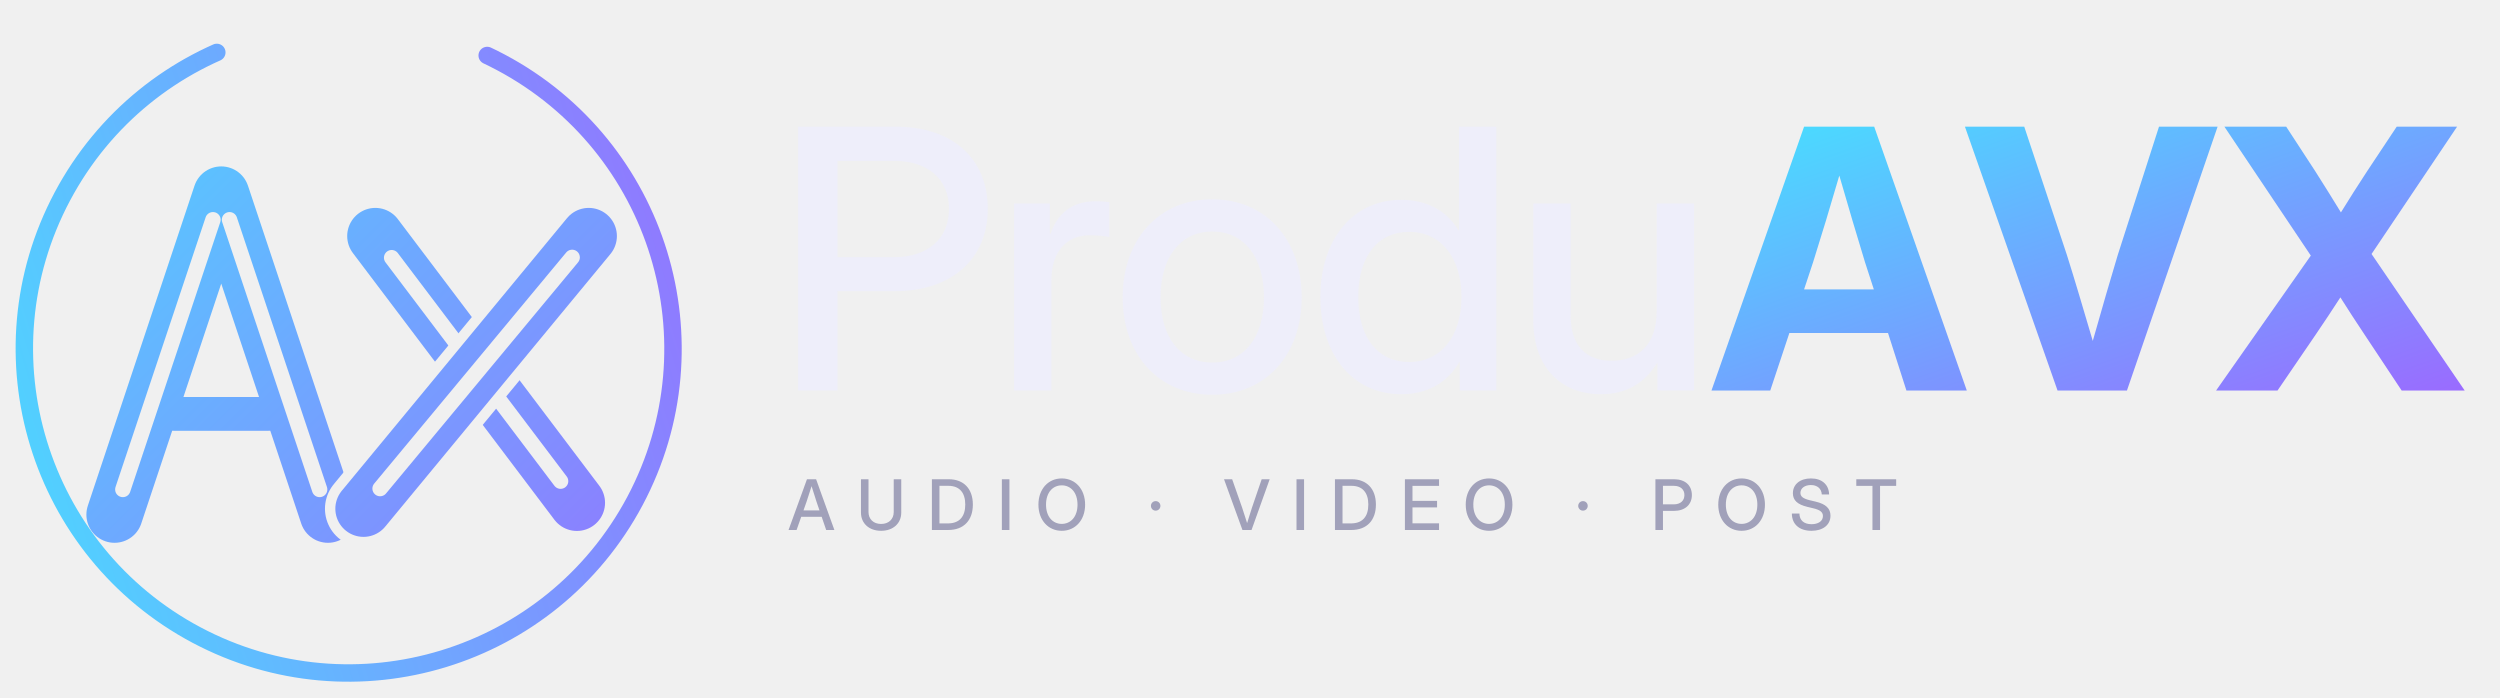
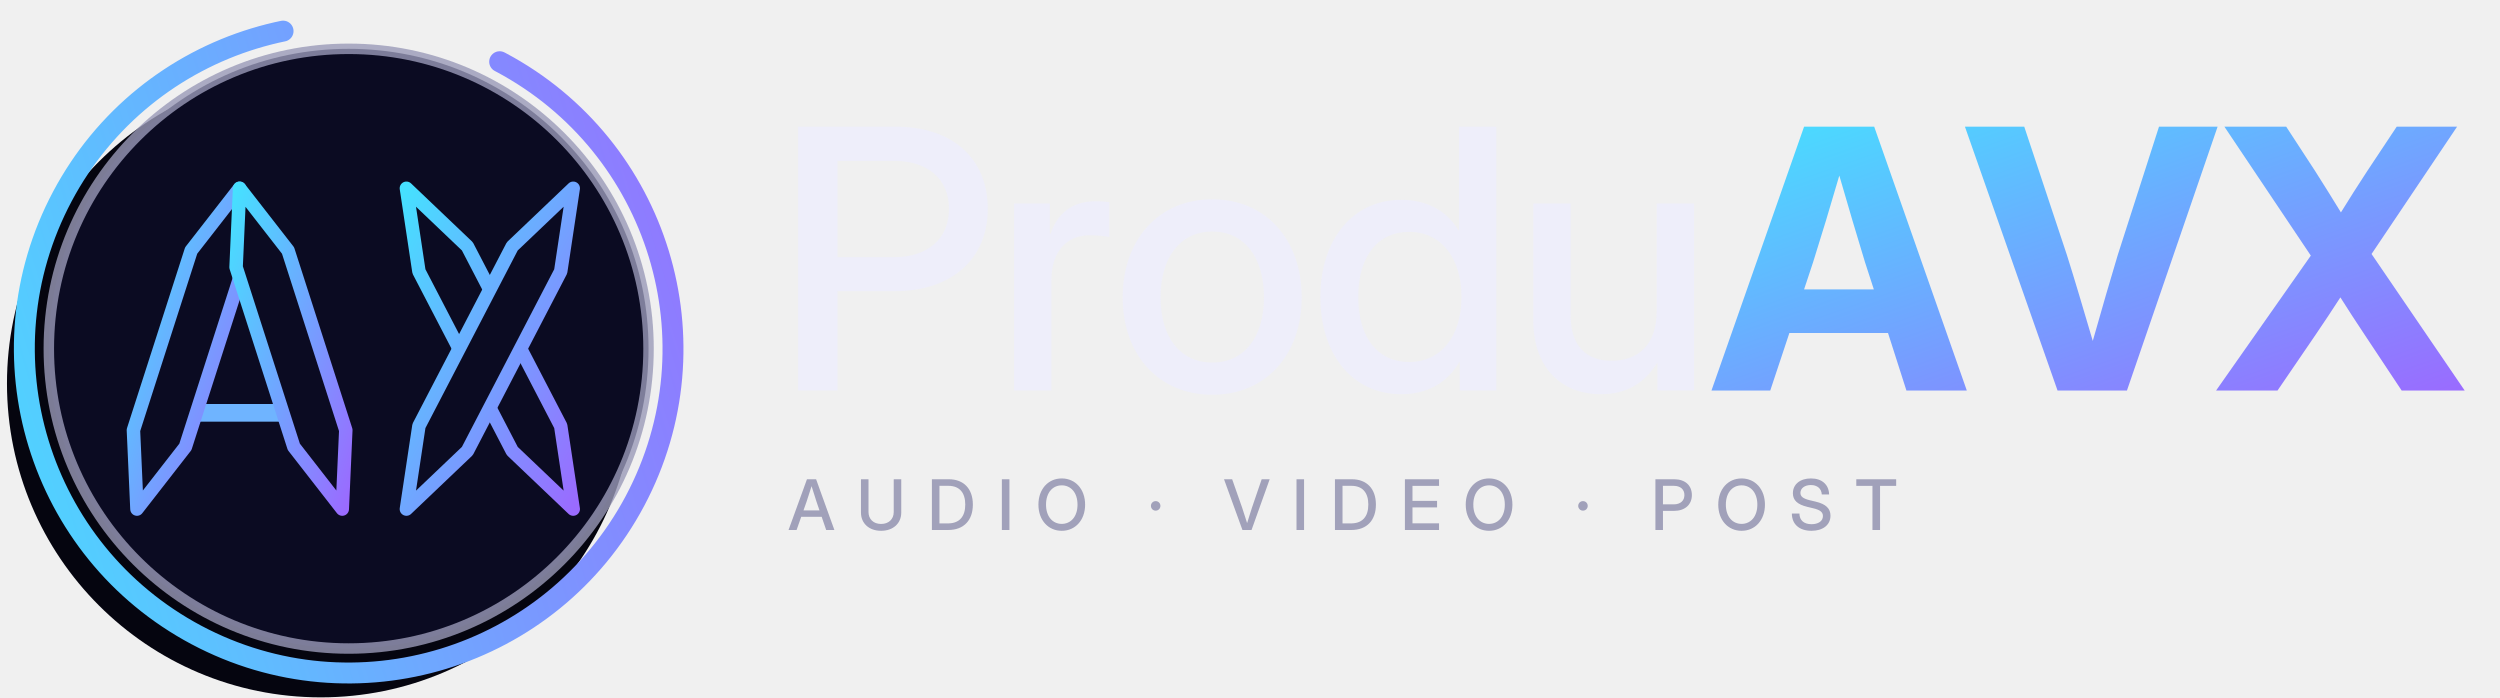
<svg xmlns="http://www.w3.org/2000/svg" viewBox="0 0 717 200" role="img" aria-label="ProduAVX">
  <defs>
    <linearGradient id="gld" x1="0" y1="0" x2="1" y2="1">
      <stop offset="0" stop-color="#46e0ff" />
      <stop offset="1" stop-color="#9a6bff" />
    </linearGradient>
  </defs>
-   <mask id="mld" maskUnits="userSpaceOnUse" x="0" y="0" width="200" height="200">
-     <g fill="none" stroke-linecap="round" stroke-linejoin="round" transform="translate(100 100) scale(.85) translate(-103 -102)">
-       <path d="M24 158L60 50L96 158" stroke="#fff" stroke-width="19" />
-       <path d="M44 124H76" stroke="#fff" stroke-width="11.4" />
-       <path d="M26.8 149.5L57.2 58.5M62.8 58.5L93.2 149.5" stroke="#000" stroke-width="5.2" />
-       <g transform="translate(6 0)">
-         <path d="M106 64L174 154" stroke="#fff" stroke-width="19" />
-         <path d="M111.5 71.3L168.5 146.7" stroke="#000" stroke-width="5.2" />
-         <path d="M178 64L102 156" stroke="#000" stroke-width="26" />
-         <path d="M178 64L102 156" stroke="#fff" stroke-width="19" />
-         <path d="M172.4 71.2L107.6 149.2" stroke="#000" stroke-width="5.2" />
-       </g>
-     </g>
-   </mask>
-   <circle cx="100" cy="100" r="93" fill="none" stroke="url(#gld)" stroke-width="5" stroke-linecap="round" stroke-dasharray="500 80" transform="rotate(-62 100 100)" />
-   <rect width="200" height="200" fill="url(#gld)" mask="url(#mld)" />
+   <circle cx="92" cy="110" r="90" fill="#05050f" />
+   <circle cx="100" cy="100" r="86" fill="#0b0b22" />
+   <circle cx="100" cy="100" r="86" fill="none" stroke="#9a9ab8" stroke-width="3" opacity=".8" />
+   <circle cx="100" cy="100" r="93" fill="none" stroke="url(#gld)" stroke-width="6" stroke-linecap="round" stroke-dasharray="520 64" transform="rotate(-62 100 100)" />
+   <g transform="translate(100 100) scale(.92) translate(-100 -102)">
+     <path d="M53 122H83" stroke="#6fb4ff" stroke-width="5.5" stroke-linecap="round" />
+     <path d="M34.0 152.0L49.1 132.6L67.1 76.6L66.0 52.0L50.9 71.4L32.9 127.4Z" fill="#0b0b22" stroke="url(#gld)" stroke-width="4.2" stroke-linejoin="round" />
+     <path d="M98.0 152.0L99.1 127.4L81.1 71.4L66.0 52.0L64.9 76.6L82.9 132.6Z" fill="#0b0b22" stroke="url(#gld)" stroke-width="4.2" stroke-linejoin="round" />
+     <path d="M118.0 52.0L121.9 77.9L151.0 133.9L170.0 152.0L166.1 126.1L137.0 70.1Z" fill="#0b0b22" stroke="url(#gld)" stroke-width="4.2" stroke-linejoin="round" />
+     <path d="M170.0 52.0L151.0 70.1L121.9 126.1L118.0 152.0L137.0 133.9L166.1 77.9Z" fill="#0b0b22" stroke="url(#gld)" stroke-width="4.2" stroke-linejoin="round" />
+   </g>
  <path d="M228.906 112.0H240.18V83.512H256.582C272.781 83.512 283.293 74.422 283.293 59.898C283.293 45.426 273.137 36.336 256.938 36.336H228.906ZM240.18 73.762V46.137H256.379C266.129 46.137 272.172 51.367 272.172 59.898C272.172 68.43 266.129 73.762 256.379 73.762Z M290.832 112.0H301.547V80.312C301.547 71.578 306.473 67.465 312.516 67.465C315.004 67.465 317.34 67.82 318.152 67.973V57.969C317.289 57.867 315.867 57.715 314.242 57.715C307.438 57.715 303.273 61.219 301.293 67.059H301.09V58.375H290.832Z M347.68 113.219C363.016 113.219 373.324 101.793 373.324 85.289C373.324 68.684 363.016 57.156 347.68 57.156C332.344 57.156 321.984 68.684 321.984 85.289C321.984 101.793 332.344 113.219 347.68 113.219ZM347.68 103.977C338.488 103.977 332.852 96.715 332.852 85.289C332.852 73.762 338.539 66.398 347.68 66.398C356.82 66.398 362.508 73.762 362.508 85.289C362.508 96.664 356.871 103.977 347.68 103.977Z M401.938 113.066C408.945 113.066 414.938 110.07 418.543 103.824H418.645V112.0H429.156V36.336H418.441V66.145H418.34C414.887 60.203 408.844 57.309 401.887 57.309C388.023 57.309 378.68 68.633 378.68 85.188C378.68 101.793 387.973 113.066 401.938 113.066ZM404.121 103.824C395.488 103.824 389.547 97.273 389.547 85.188C389.547 73.051 395.488 66.5 404.121 66.5C413.262 66.5 419.152 73.914 419.152 85.188C419.152 96.461 413.262 103.824 404.121 103.824Z M459.141 113.066C466.25 113.066 471.684 110.02 475.34 103.926V112.0H485.852V58.375H475.137V89.25C475.137 99.203 469.5 103.469 462.238 103.469C454.773 103.469 450.457 99.051 450.457 90.469V58.375H439.742V91.789C439.742 105.805 448.121 113.066 459.141 113.066Z" fill="#eeeefa" />
  <path d="M490.852 112.0H507.711L513.195 95.496H541.48L546.762 112.0H564.078L537.52 36.336H517.41ZM517.41 83.004 520.0 75.184C522.438 67.465 524.773 59.746 527.516 50.352C530.207 59.746 532.543 67.465 534.879 75.184L537.418 83.004Z M590.102 112.0H610.008L636.008 36.336H619.199L607.367 73.152C605.184 80.363 602.848 88.488 600.207 97.781C597.465 88.488 595.078 80.363 592.793 73.152L580.555 36.336H563.543Z M635.574 112.0H653.195L664.113 96.004C666.551 92.449 668.887 88.895 671.223 85.289C673.508 88.895 675.793 92.449 678.18 96.004L688.793 112.0H706.871L680.16 72.848L704.688 36.336H687.371L678.84 49.184C676.25 53.094 673.812 57.004 671.375 60.914C668.988 57.004 666.551 53.094 664.062 49.184L655.684 36.336H637.961L662.742 73.305Z" fill="url(#gld)" />
  <path d="M226.156 152.0H228.461L229.789 148.221H235.658L236.947 152.0H239.301L234.057 137.449H231.439ZM230.443 146.375 231.352 143.797C231.752 142.596 232.172 141.316 232.758 139.432C233.334 141.316 233.744 142.596 234.145 143.797L235.023 146.375Z M252.698 152.234C256.194 152.234 258.479 150.057 258.479 147.02V137.449H256.321V146.844C256.321 148.836 254.944 150.271 252.698 150.271C250.462 150.271 249.085 148.836 249.085 146.844V137.449H246.927V147.02C246.927 150.057 249.202 152.234 252.698 152.234Z M271.974 152.0C276.418 152.0 279.015 149.227 279.015 144.705C279.015 140.203 276.408 137.449 272.121 137.449H267.267V152.0ZM269.435 150.115V139.334H271.984C275.226 139.334 276.837 141.336 276.837 144.705C276.837 148.094 275.226 150.115 271.837 150.115Z M289.502 137.449H287.334V152.0H289.502Z M304.511 152.234C308.388 152.234 311.21 149.188 311.21 144.734C311.21 140.262 308.388 137.215 304.511 137.215C300.634 137.215 297.821 140.262 297.821 144.734C297.821 149.178 300.634 152.234 304.511 152.234ZM304.511 150.252C302.001 150.252 299.999 148.279 299.999 144.734C299.999 141.17 302.001 139.197 304.511 139.197C307.021 139.197 309.032 141.17 309.032 144.734C309.032 148.279 307.021 150.252 304.511 150.252Z  M331.442 146.453C332.214 146.453 332.809 145.848 332.809 145.086C332.809 144.324 332.214 143.719 331.442 143.719C330.68 143.719 330.085 144.324 330.085 145.086C330.085 145.848 330.68 146.453 331.442 146.453Z  M356.332 152.0H358.94L364.145 137.449H361.85L359.047 145.652C358.696 146.707 358.256 148.113 357.67 150.027C357.065 148.113 356.616 146.707 356.264 145.652L353.383 137.449H351.049Z M374.007 137.449H371.839V152.0H374.007Z M387.57 152.0C392.014 152.0 394.611 149.227 394.611 144.705C394.611 140.203 392.004 137.449 387.717 137.449H382.863V152.0ZM385.031 150.115V139.334H387.58C390.822 139.334 392.434 141.336 392.434 144.705C392.434 148.094 390.822 150.115 387.434 150.115Z M402.93 152.0H412.716V150.096H405.098V145.525H412.149V143.641H405.098V139.354H412.716V137.449H402.93Z M427.06 152.234C430.937 152.234 433.759 149.188 433.759 144.734C433.759 140.262 430.937 137.215 427.06 137.215C423.183 137.215 420.371 140.262 420.371 144.734C420.371 149.178 423.183 152.234 427.06 152.234ZM427.06 150.252C424.55 150.252 422.548 148.279 422.548 144.734C422.548 141.17 424.55 139.197 427.06 139.197C429.57 139.197 431.582 141.17 431.582 144.734C431.582 148.279 429.57 150.252 427.06 150.252Z  M453.991 146.453C454.763 146.453 455.359 145.848 455.359 145.086C455.359 144.324 454.763 143.719 453.991 143.719C453.23 143.719 452.634 144.324 452.634 145.086C452.634 145.848 453.23 146.453 453.991 146.453Z  M474.77 152.0H476.938V146.521H480.093C483.208 146.521 485.229 144.773 485.229 141.98C485.229 139.197 483.276 137.449 480.161 137.449H474.77ZM476.938 144.646V139.334H480.054C481.929 139.334 483.091 140.34 483.091 141.98C483.091 143.621 481.929 144.646 480.054 144.646Z M499.486 152.234C503.363 152.234 506.185 149.188 506.185 144.734C506.185 140.262 503.363 137.215 499.486 137.215C495.609 137.215 492.796 140.262 492.796 144.734C492.796 149.178 495.609 152.234 499.486 152.234ZM499.486 150.252C496.976 150.252 494.974 148.279 494.974 144.734C494.974 141.17 496.976 139.197 499.486 139.197C501.996 139.197 504.007 141.17 504.007 144.734C504.007 148.279 501.996 150.252 499.486 150.252Z M519.543 152.234C522.844 152.234 524.983 150.516 524.983 147.898C524.983 145.818 523.635 144.559 520.715 143.865L519.143 143.494C517.141 143.016 516.36 142.41 516.36 141.355C516.36 140.037 517.6 139.109 519.358 139.109C521.194 139.109 522.385 140.135 522.493 141.805H524.592C524.504 138.963 522.522 137.215 519.387 137.215C516.262 137.215 514.202 138.904 514.202 141.463C514.202 143.475 515.491 144.695 518.43 145.389L520.022 145.77C522.043 146.248 522.815 146.893 522.815 148.016C522.815 149.432 521.516 150.34 519.543 150.34C517.366 150.34 516.086 149.207 516.077 147.283H513.909C513.909 150.359 516.057 152.234 519.543 152.234Z M532.384 139.354H537.023V152.0H539.2V139.354H543.82V137.449H532.384Z" fill="#9393b0" opacity=".85" />
</svg>
